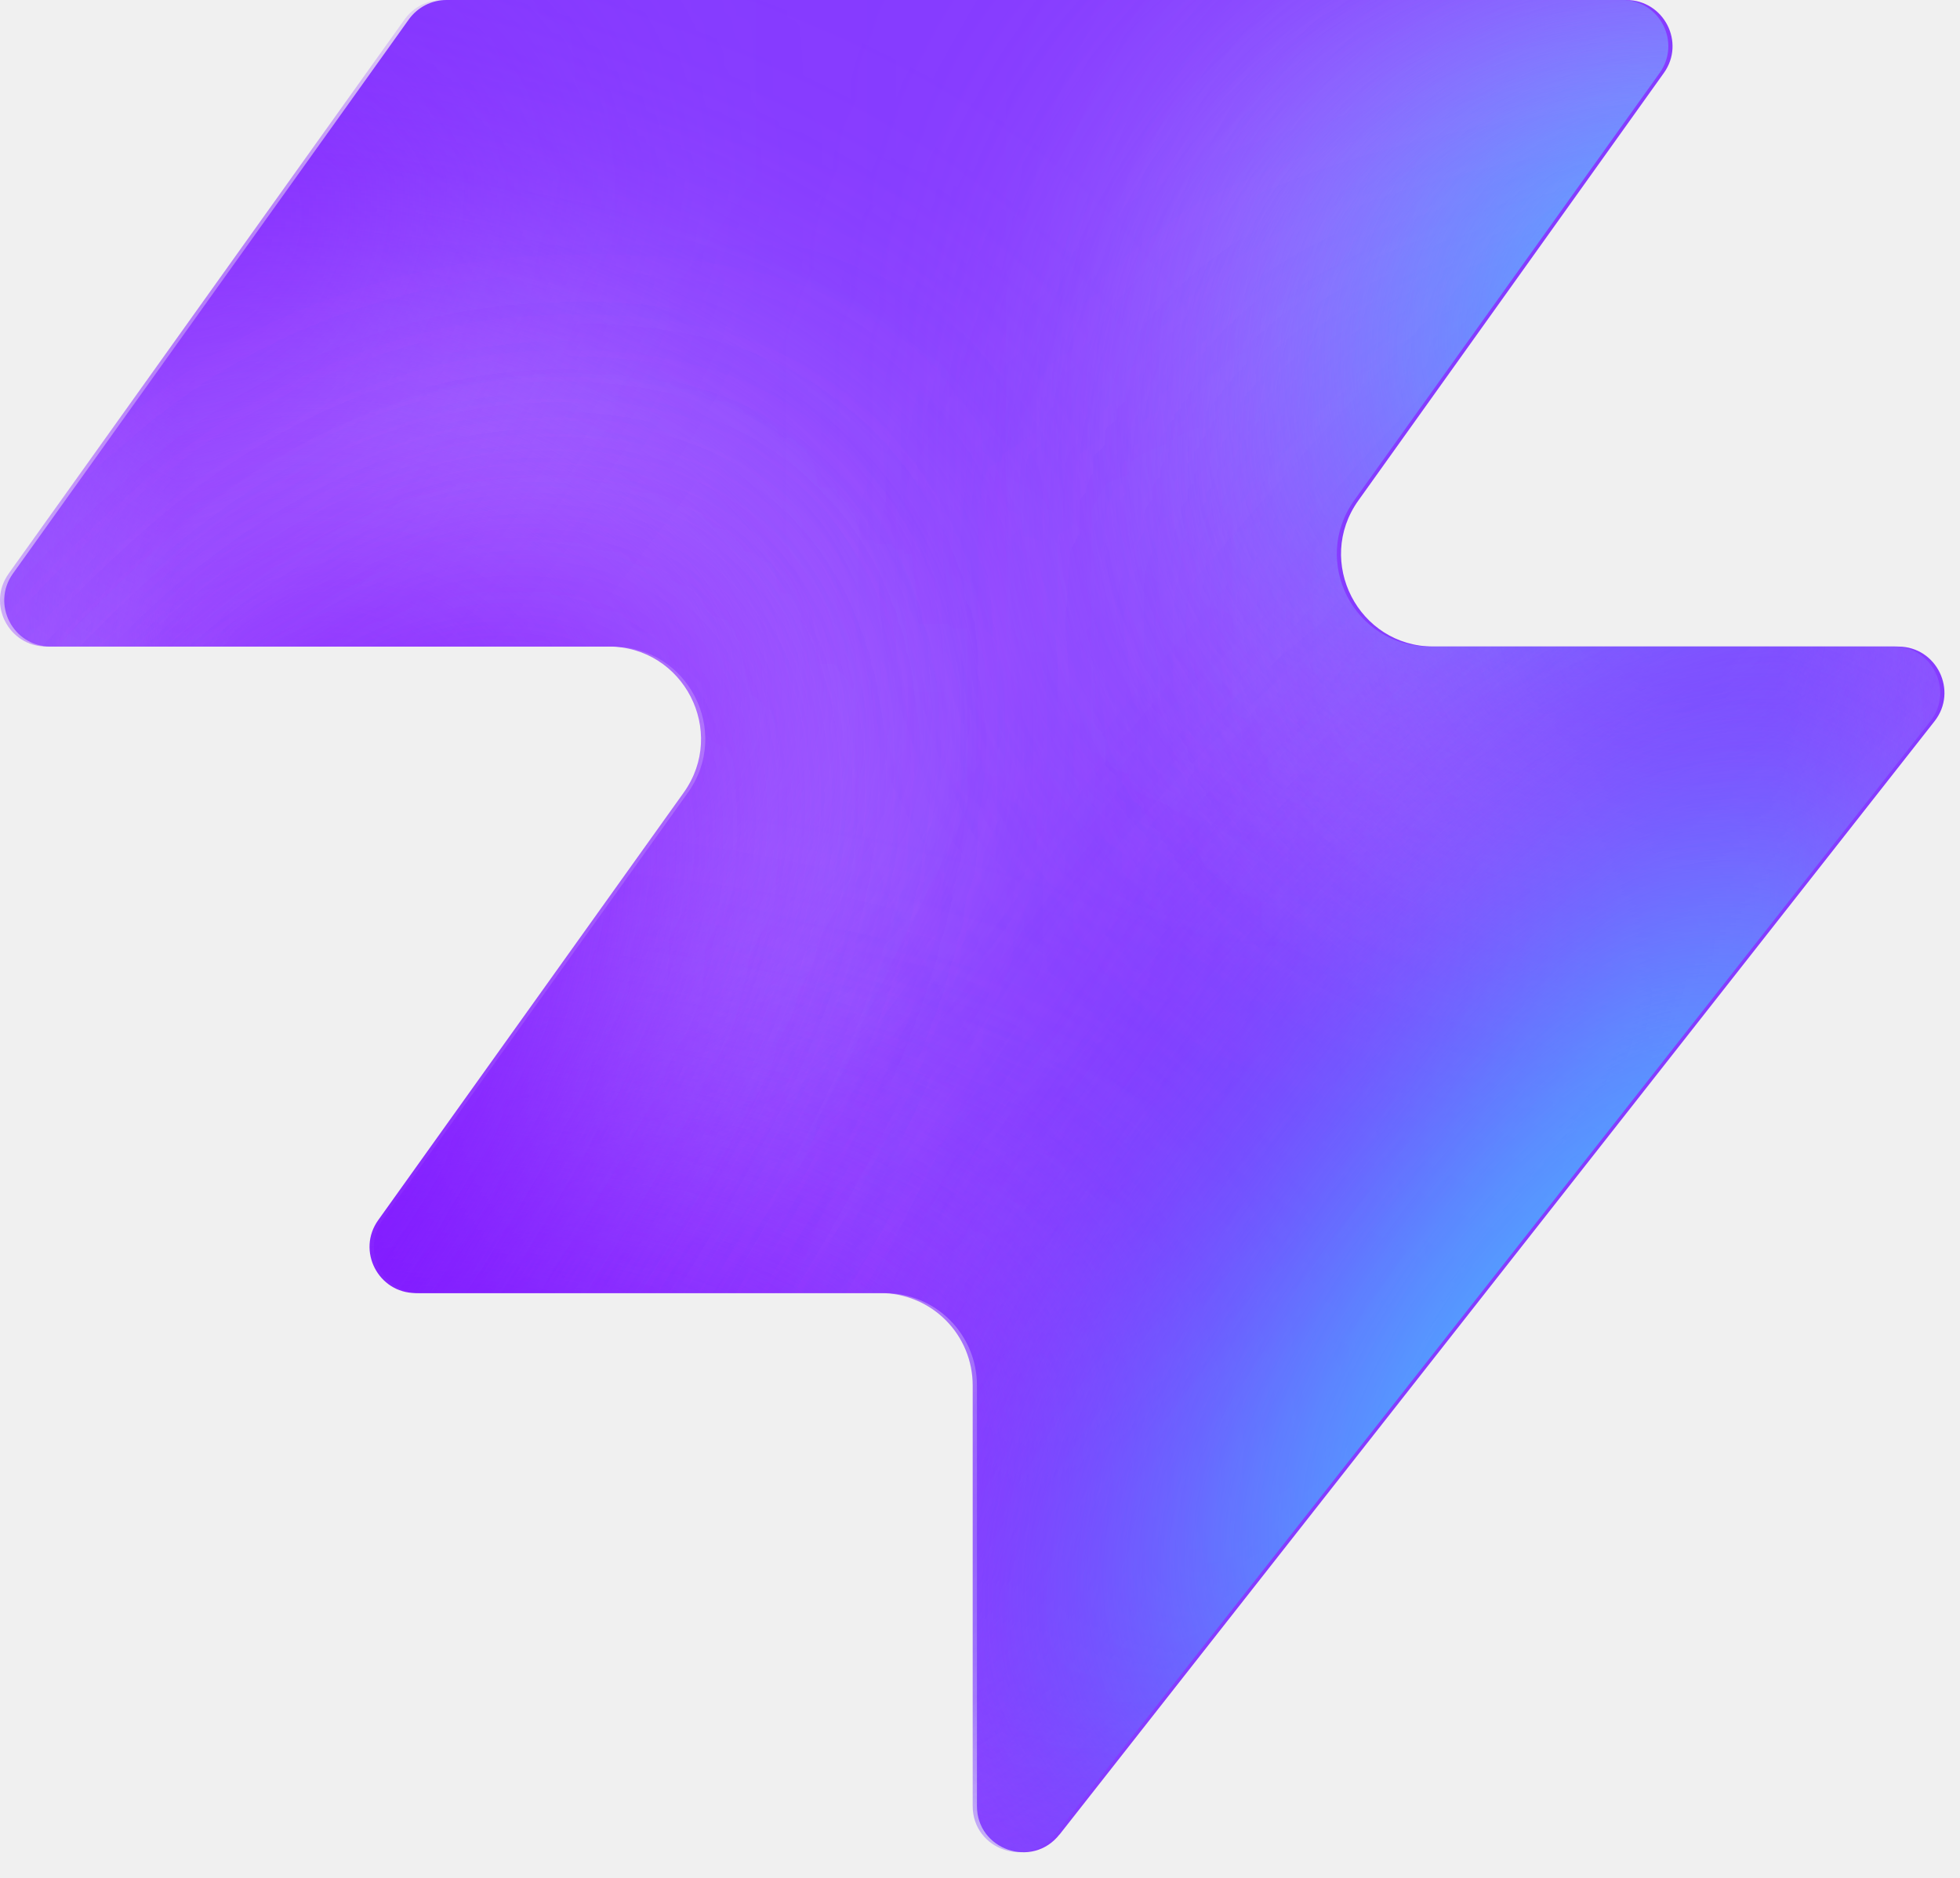
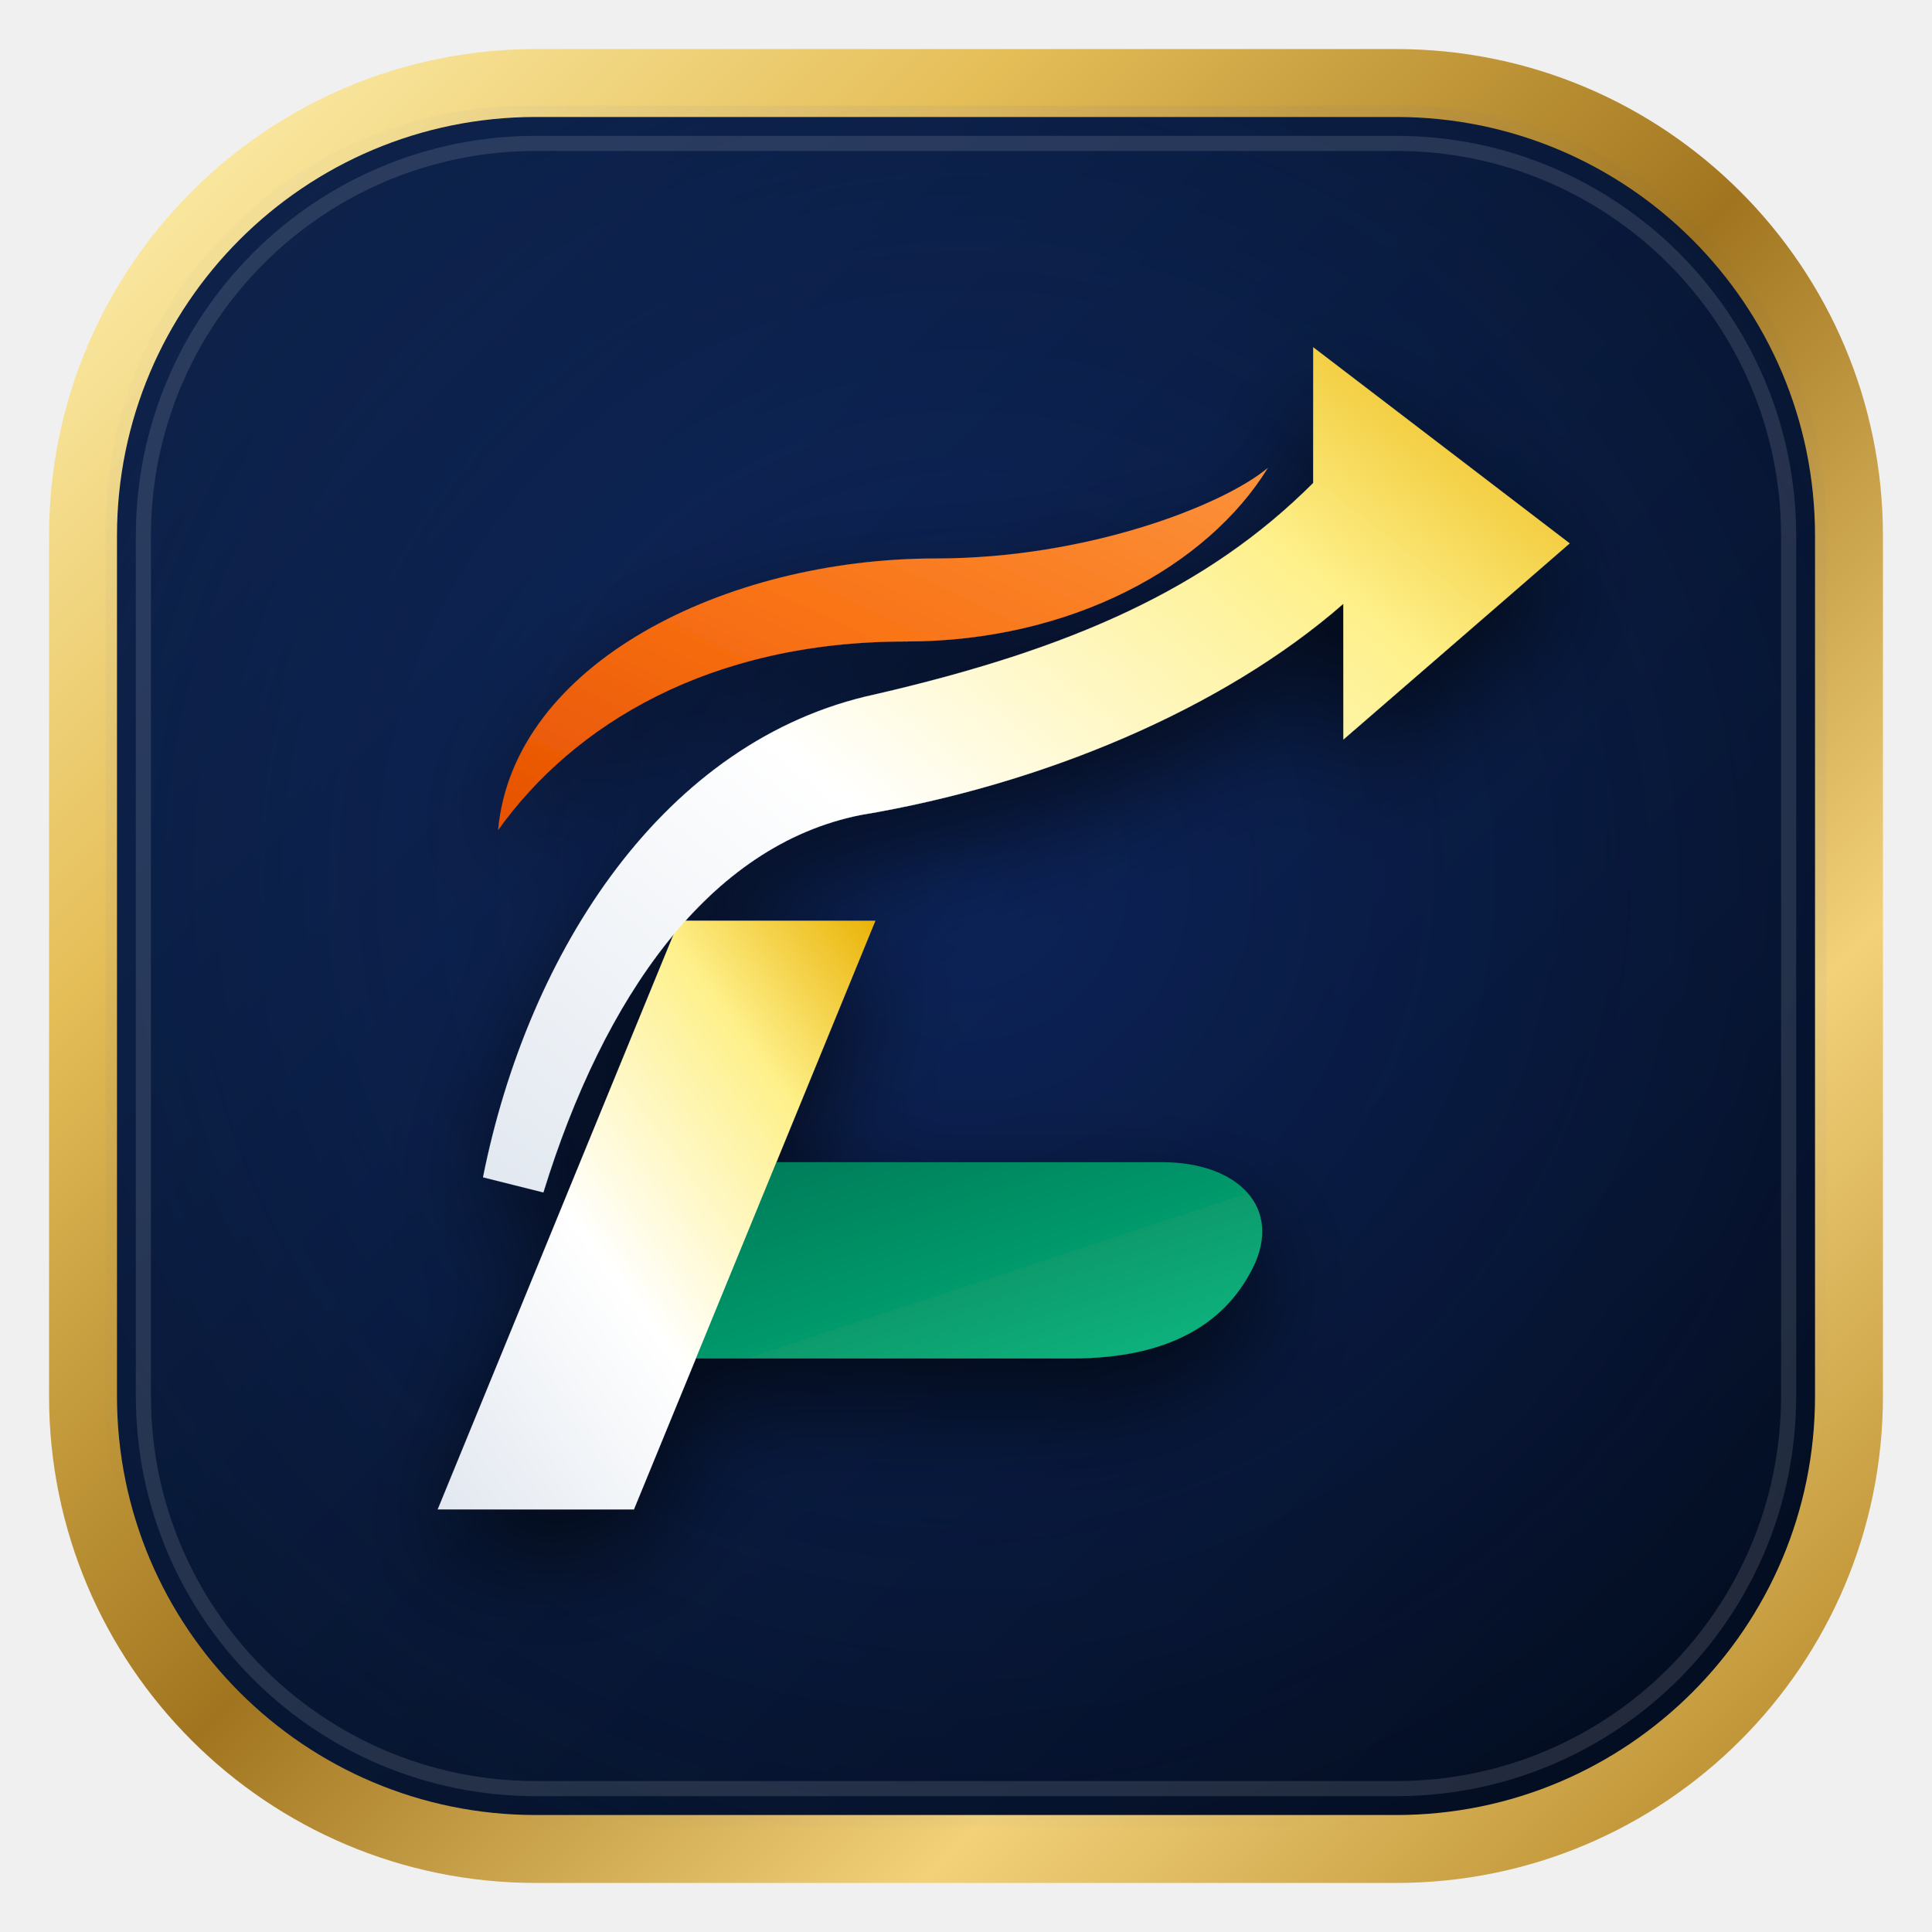
- <svg xmlns="http://www.w3.org/2000/svg" width="48" height="46" fill="none" viewBox="0 0 48 46">
-   <path fill="#863bff" d="M25.946 44.938c-.664.845-2.021.375-2.021-.698V33.937a2.26 2.26 0 0 0-2.262-2.262H10.287c-.92 0-1.456-1.04-.92-1.788l7.48-10.471c1.07-1.497 0-3.578-1.842-3.578H1.237c-.92 0-1.456-1.04-.92-1.788L10.013.474c.214-.297.556-.474.92-.474h28.894c.92 0 1.456 1.04.92 1.788l-7.48 10.471c-1.07 1.498 0 3.579 1.842 3.579h11.377c.943 0 1.473 1.088.89 1.83L25.947 44.94z" style="fill:#863bff;fill:color(display-p3 .525 .23 1);fill-opacity:1" />
-   <mask id="a" width="48" height="46" x="0" y="0" maskUnits="userSpaceOnUse" style="mask-type:alpha">
-     <path fill="#000" d="M25.842 44.938c-.664.844-2.021.375-2.021-.698V33.937a2.26 2.26 0 0 0-2.262-2.262H10.183c-.92 0-1.456-1.04-.92-1.788l7.48-10.471c1.07-1.498 0-3.579-1.842-3.579H1.133c-.92 0-1.456-1.04-.92-1.787L9.91.473c.214-.297.556-.474.92-.474h28.894c.92 0 1.456 1.04.92 1.788l-7.48 10.471c-1.07 1.498 0 3.578 1.842 3.578h11.377c.943 0 1.473 1.088.89 1.832L25.843 44.94z" style="fill:#000;fill-opacity:1" />
-   </mask>
-   <g mask="url(#a)">
-     <g filter="url(#b)">
-       <ellipse cx="5.508" cy="14.704" fill="#ede6ff" rx="5.508" ry="14.704" style="fill:#ede6ff;fill:color(display-p3 .927 .903 1);fill-opacity:1" transform="matrix(.00324 1 1 -.00324 -4.47 31.516)" />
-     </g>
-     <g filter="url(#c)">
-       <ellipse cx="10.399" cy="29.851" fill="#ede6ff" rx="10.399" ry="29.851" style="fill:#ede6ff;fill:color(display-p3 .927 .903 1);fill-opacity:1" transform="matrix(.00324 1 1 -.00324 -39.328 7.883)" />
-     </g>
-     <g filter="url(#d)">
-       <ellipse cx="5.508" cy="30.487" fill="#7e14ff" rx="5.508" ry="30.487" style="fill:#7e14ff;fill:color(display-p3 .492 .077 1);fill-opacity:1" transform="rotate(89.814 -25.913 -14.639)scale(1 -1)" />
-     </g>
-     <g filter="url(#e)">
-       <ellipse cx="5.508" cy="30.599" fill="#7e14ff" rx="5.508" ry="30.599" style="fill:#7e14ff;fill:color(display-p3 .492 .077 1);fill-opacity:1" transform="rotate(89.814 -32.644 -3.334)scale(1 -1)" />
-     </g>
-     <g filter="url(#f)">
-       <ellipse cx="5.508" cy="30.599" fill="#7e14ff" rx="5.508" ry="30.599" style="fill:#7e14ff;fill:color(display-p3 .492 .077 1);fill-opacity:1" transform="matrix(.00324 1 1 -.00324 -34.34 30.47)" />
-     </g>
-     <g filter="url(#g)">
-       <ellipse cx="14.072" cy="22.078" fill="#ede6ff" rx="14.072" ry="22.078" style="fill:#ede6ff;fill:color(display-p3 .927 .903 1);fill-opacity:1" transform="rotate(93.35 24.506 48.493)scale(-1 1)" />
-     </g>
-     <g filter="url(#h)">
-       <ellipse cx="3.47" cy="21.501" fill="#7e14ff" rx="3.47" ry="21.501" style="fill:#7e14ff;fill:color(display-p3 .492 .077 1);fill-opacity:1" transform="rotate(89.009 28.708 47.59)scale(-1 1)" />
-     </g>
-     <g filter="url(#i)">
-       <ellipse cx="3.47" cy="21.501" fill="#7e14ff" rx="3.47" ry="21.501" style="fill:#7e14ff;fill:color(display-p3 .492 .077 1);fill-opacity:1" transform="rotate(89.009 28.708 47.59)scale(-1 1)" />
-     </g>
-     <g filter="url(#j)">
-       <ellipse cx=".387" cy="8.972" fill="#7e14ff" rx="4.407" ry="29.108" style="fill:#7e14ff;fill:color(display-p3 .492 .077 1);fill-opacity:1" transform="rotate(39.51 .387 8.972)" />
-     </g>
-     <g filter="url(#k)">
-       <ellipse cx="47.523" cy="-6.092" fill="#7e14ff" rx="4.407" ry="29.108" style="fill:#7e14ff;fill:color(display-p3 .492 .077 1);fill-opacity:1" transform="rotate(37.892 47.523 -6.092)" />
-     </g>
-     <g filter="url(#l)">
-       <ellipse cx="41.412" cy="6.333" fill="#47bfff" rx="5.971" ry="9.665" style="fill:#47bfff;fill:color(display-p3 .28 .748 1);fill-opacity:1" transform="rotate(37.892 41.412 6.333)" />
-     </g>
-     <g filter="url(#m)">
-       <ellipse cx="-1.879" cy="38.332" fill="#7e14ff" rx="4.407" ry="29.108" style="fill:#7e14ff;fill:color(display-p3 .492 .077 1);fill-opacity:1" transform="rotate(37.892 -1.88 38.332)" />
-     </g>
-     <g filter="url(#n)">
-       <ellipse cx="-1.879" cy="38.332" fill="#7e14ff" rx="4.407" ry="29.108" style="fill:#7e14ff;fill:color(display-p3 .492 .077 1);fill-opacity:1" transform="rotate(37.892 -1.88 38.332)" />
-     </g>
-     <g filter="url(#o)">
-       <ellipse cx="35.651" cy="29.907" fill="#7e14ff" rx="4.407" ry="29.108" style="fill:#7e14ff;fill:color(display-p3 .492 .077 1);fill-opacity:1" transform="rotate(37.892 35.651 29.907)" />
-     </g>
-     <g filter="url(#p)">
-       <ellipse cx="38.418" cy="32.4" fill="#47bfff" rx="5.971" ry="15.297" style="fill:#47bfff;fill:color(display-p3 .28 .748 1);fill-opacity:1" transform="rotate(37.892 38.418 32.4)" />
-     </g>
+ <svg xmlns="http://www.w3.org/2000/svg" viewBox="0 0 128 128" width="100%" height="100%">
+   <defs>
+     <linearGradient id="finNavyBg" x1="0%" y1="0%" x2="100%" y2="100%">
+       <stop offset="0%" stop-color="#0E234A" />
+       <stop offset="45%" stop-color="#081836" />
+       <stop offset="100%" stop-color="#030C1E" />
+     </linearGradient>
+     <linearGradient id="finGoldRim" x1="0%" y1="0%" x2="100%" y2="100%">
+       <stop offset="0%" stop-color="#FFF2B2" />
+       <stop offset="25%" stop-color="#E5BE58" />
+       <stop offset="50%" stop-color="#A1751F" />
+       <stop offset="75%" stop-color="#F2D179" />
+       <stop offset="100%" stop-color="#B38526" />
+     </linearGradient>
+     <linearGradient id="finSaffronGrad" x1="0%" y1="100%" x2="100%" y2="0%">
+       <stop offset="0%" stop-color="#E65100" />
+       <stop offset="50%" stop-color="#F97316" />
+       <stop offset="100%" stop-color="#FB923C" />
+     </linearGradient>
+     <linearGradient id="finEmeraldGrad" x1="0%" y1="0%" x2="100%" y2="100%">
+       <stop offset="0%" stop-color="#047857" />
+       <stop offset="50%" stop-color="#059669" />
+       <stop offset="100%" stop-color="#10B981" />
+     </linearGradient>
+     <linearGradient id="finBeamGrad" x1="0%" y1="100%" x2="100%" y2="0%">
+       <stop offset="0%" stop-color="#E2E8F0" />
+       <stop offset="40%" stop-color="#FFFFFF" />
+       <stop offset="75%" stop-color="#FEF08A" />
+       <stop offset="100%" stop-color="#EAB308" />
+     </linearGradient>
+     <filter id="finDropShadow" x="-20%" y="-20%" width="150%" height="150%">
+       <feDropShadow dx="0" dy="3" stdDeviation="3.5" flood-color="#000000" flood-opacity="0.65" />
+     </filter>
+     <radialGradient id="finCenterGlow" cx="50%" cy="45%" r="60%">
+       <stop offset="0%" stop-color="#1D4ED8" stop-opacity="0.22" />
+       <stop offset="100%" stop-color="#1D4ED8" stop-opacity="0" />
+     </radialGradient>
+   </defs>
+   <rect x="5.5" y="5.5" width="117" height="117" rx="30" fill="url(#finNavyBg)" stroke="url(#finGoldRim)" stroke-width="4.5" />
+   <rect x="7" y="7" width="114" height="114" rx="28" fill="url(#finCenterGlow)" />
+   <rect x="9.5" y="9.5" width="109" height="109" rx="26" fill="none" stroke="#FFFFFF" stroke-opacity="0.12" stroke-width="1" />
+   <g filter="url(#finDropShadow)">
+     <path d="M 33 55 C 34 44, 48 37, 62 37 C 72 37, 81 33.5, 84 31 C 80 37.5, 71 42.5, 60 42.5 C 47 42.5, 38 48, 33 55 Z" fill="url(#finSaffronGrad)" />
+     <path d="M 50 77 L 77 77 C 82 77, 85 80, 83 84 C 81 88, 77 90, 71 90 L 44 90 Z" fill="url(#finEmeraldGrad)" />
+     <path d="M 29 100 L 45 61 L 58 61 L 42 100 Z" fill="url(#finBeamGrad)" />
+     <path d="M 32 78 C 35 63, 44 49, 58 46 C 71 43, 80 39, 87 32 L 87 23 L 104 36 L 89 49 L 89 40 C 81 47, 69 52, 57 54 C 47 56, 40 66, 36 79 Z" fill="url(#finBeamGrad)" />
  </g>
-   <defs>
-     <filter id="b" width="60.045" height="41.654" x="-19.77" y="16.149" color-interpolation-filters="sRGB" filterUnits="userSpaceOnUse">
-       <feFlood flood-opacity="0" result="BackgroundImageFix" />
-       <feBlend in="SourceGraphic" in2="BackgroundImageFix" result="shape" />
-       <feGaussianBlur result="effect1_foregroundBlur_2002_17158" stdDeviation="7.659" />
-     </filter>
-     <filter id="c" width="90.34" height="51.437" x="-54.613" y="-7.533" color-interpolation-filters="sRGB" filterUnits="userSpaceOnUse">
-       <feFlood flood-opacity="0" result="BackgroundImageFix" />
-       <feBlend in="SourceGraphic" in2="BackgroundImageFix" result="shape" />
-       <feGaussianBlur result="effect1_foregroundBlur_2002_17158" stdDeviation="7.659" />
-     </filter>
-     <filter id="d" width="79.355" height="29.4" x="-49.64" y="2.03" color-interpolation-filters="sRGB" filterUnits="userSpaceOnUse">
-       <feFlood flood-opacity="0" result="BackgroundImageFix" />
-       <feBlend in="SourceGraphic" in2="BackgroundImageFix" result="shape" />
-       <feGaussianBlur result="effect1_foregroundBlur_2002_17158" stdDeviation="4.596" />
-     </filter>
-     <filter id="e" width="79.579" height="29.4" x="-45.045" y="20.029" color-interpolation-filters="sRGB" filterUnits="userSpaceOnUse">
-       <feFlood flood-opacity="0" result="BackgroundImageFix" />
-       <feBlend in="SourceGraphic" in2="BackgroundImageFix" result="shape" />
-       <feGaussianBlur result="effect1_foregroundBlur_2002_17158" stdDeviation="4.596" />
-     </filter>
-     <filter id="f" width="79.579" height="29.4" x="-43.513" y="21.178" color-interpolation-filters="sRGB" filterUnits="userSpaceOnUse">
-       <feFlood flood-opacity="0" result="BackgroundImageFix" />
-       <feBlend in="SourceGraphic" in2="BackgroundImageFix" result="shape" />
-       <feGaussianBlur result="effect1_foregroundBlur_2002_17158" stdDeviation="4.596" />
-     </filter>
-     <filter id="g" width="74.749" height="58.852" x="15.756" y="-17.901" color-interpolation-filters="sRGB" filterUnits="userSpaceOnUse">
-       <feFlood flood-opacity="0" result="BackgroundImageFix" />
-       <feBlend in="SourceGraphic" in2="BackgroundImageFix" result="shape" />
-       <feGaussianBlur result="effect1_foregroundBlur_2002_17158" stdDeviation="7.659" />
-     </filter>
-     <filter id="h" width="61.377" height="25.362" x="23.548" y="2.284" color-interpolation-filters="sRGB" filterUnits="userSpaceOnUse">
-       <feFlood flood-opacity="0" result="BackgroundImageFix" />
-       <feBlend in="SourceGraphic" in2="BackgroundImageFix" result="shape" />
-       <feGaussianBlur result="effect1_foregroundBlur_2002_17158" stdDeviation="4.596" />
-     </filter>
-     <filter id="i" width="61.377" height="25.362" x="23.548" y="2.284" color-interpolation-filters="sRGB" filterUnits="userSpaceOnUse">
-       <feFlood flood-opacity="0" result="BackgroundImageFix" />
-       <feBlend in="SourceGraphic" in2="BackgroundImageFix" result="shape" />
-       <feGaussianBlur result="effect1_foregroundBlur_2002_17158" stdDeviation="4.596" />
-     </filter>
-     <filter id="j" width="56.045" height="63.649" x="-27.636" y="-22.853" color-interpolation-filters="sRGB" filterUnits="userSpaceOnUse">
-       <feFlood flood-opacity="0" result="BackgroundImageFix" />
-       <feBlend in="SourceGraphic" in2="BackgroundImageFix" result="shape" />
-       <feGaussianBlur result="effect1_foregroundBlur_2002_17158" stdDeviation="4.596" />
-     </filter>
-     <filter id="k" width="54.814" height="64.646" x="20.116" y="-38.415" color-interpolation-filters="sRGB" filterUnits="userSpaceOnUse">
-       <feFlood flood-opacity="0" result="BackgroundImageFix" />
-       <feBlend in="SourceGraphic" in2="BackgroundImageFix" result="shape" />
-       <feGaussianBlur result="effect1_foregroundBlur_2002_17158" stdDeviation="4.596" />
-     </filter>
-     <filter id="l" width="33.541" height="35.313" x="24.641" y="-11.323" color-interpolation-filters="sRGB" filterUnits="userSpaceOnUse">
-       <feFlood flood-opacity="0" result="BackgroundImageFix" />
-       <feBlend in="SourceGraphic" in2="BackgroundImageFix" result="shape" />
-       <feGaussianBlur result="effect1_foregroundBlur_2002_17158" stdDeviation="4.596" />
-     </filter>
-     <filter id="m" width="54.814" height="64.646" x="-29.286" y="6.009" color-interpolation-filters="sRGB" filterUnits="userSpaceOnUse">
-       <feFlood flood-opacity="0" result="BackgroundImageFix" />
-       <feBlend in="SourceGraphic" in2="BackgroundImageFix" result="shape" />
-       <feGaussianBlur result="effect1_foregroundBlur_2002_17158" stdDeviation="4.596" />
-     </filter>
-     <filter id="n" width="54.814" height="64.646" x="-29.286" y="6.009" color-interpolation-filters="sRGB" filterUnits="userSpaceOnUse">
-       <feFlood flood-opacity="0" result="BackgroundImageFix" />
-       <feBlend in="SourceGraphic" in2="BackgroundImageFix" result="shape" />
-       <feGaussianBlur result="effect1_foregroundBlur_2002_17158" stdDeviation="4.596" />
-     </filter>
-     <filter id="o" width="54.814" height="64.646" x="8.244" y="-2.416" color-interpolation-filters="sRGB" filterUnits="userSpaceOnUse">
-       <feFlood flood-opacity="0" result="BackgroundImageFix" />
-       <feBlend in="SourceGraphic" in2="BackgroundImageFix" result="shape" />
-       <feGaussianBlur result="effect1_foregroundBlur_2002_17158" stdDeviation="4.596" />
-     </filter>
-     <filter id="p" width="39.409" height="43.623" x="18.713" y="10.588" color-interpolation-filters="sRGB" filterUnits="userSpaceOnUse">
-       <feFlood flood-opacity="0" result="BackgroundImageFix" />
-       <feBlend in="SourceGraphic" in2="BackgroundImageFix" result="shape" />
-       <feGaussianBlur result="effect1_foregroundBlur_2002_17158" stdDeviation="4.596" />
-     </filter>
-   </defs>
</svg>
